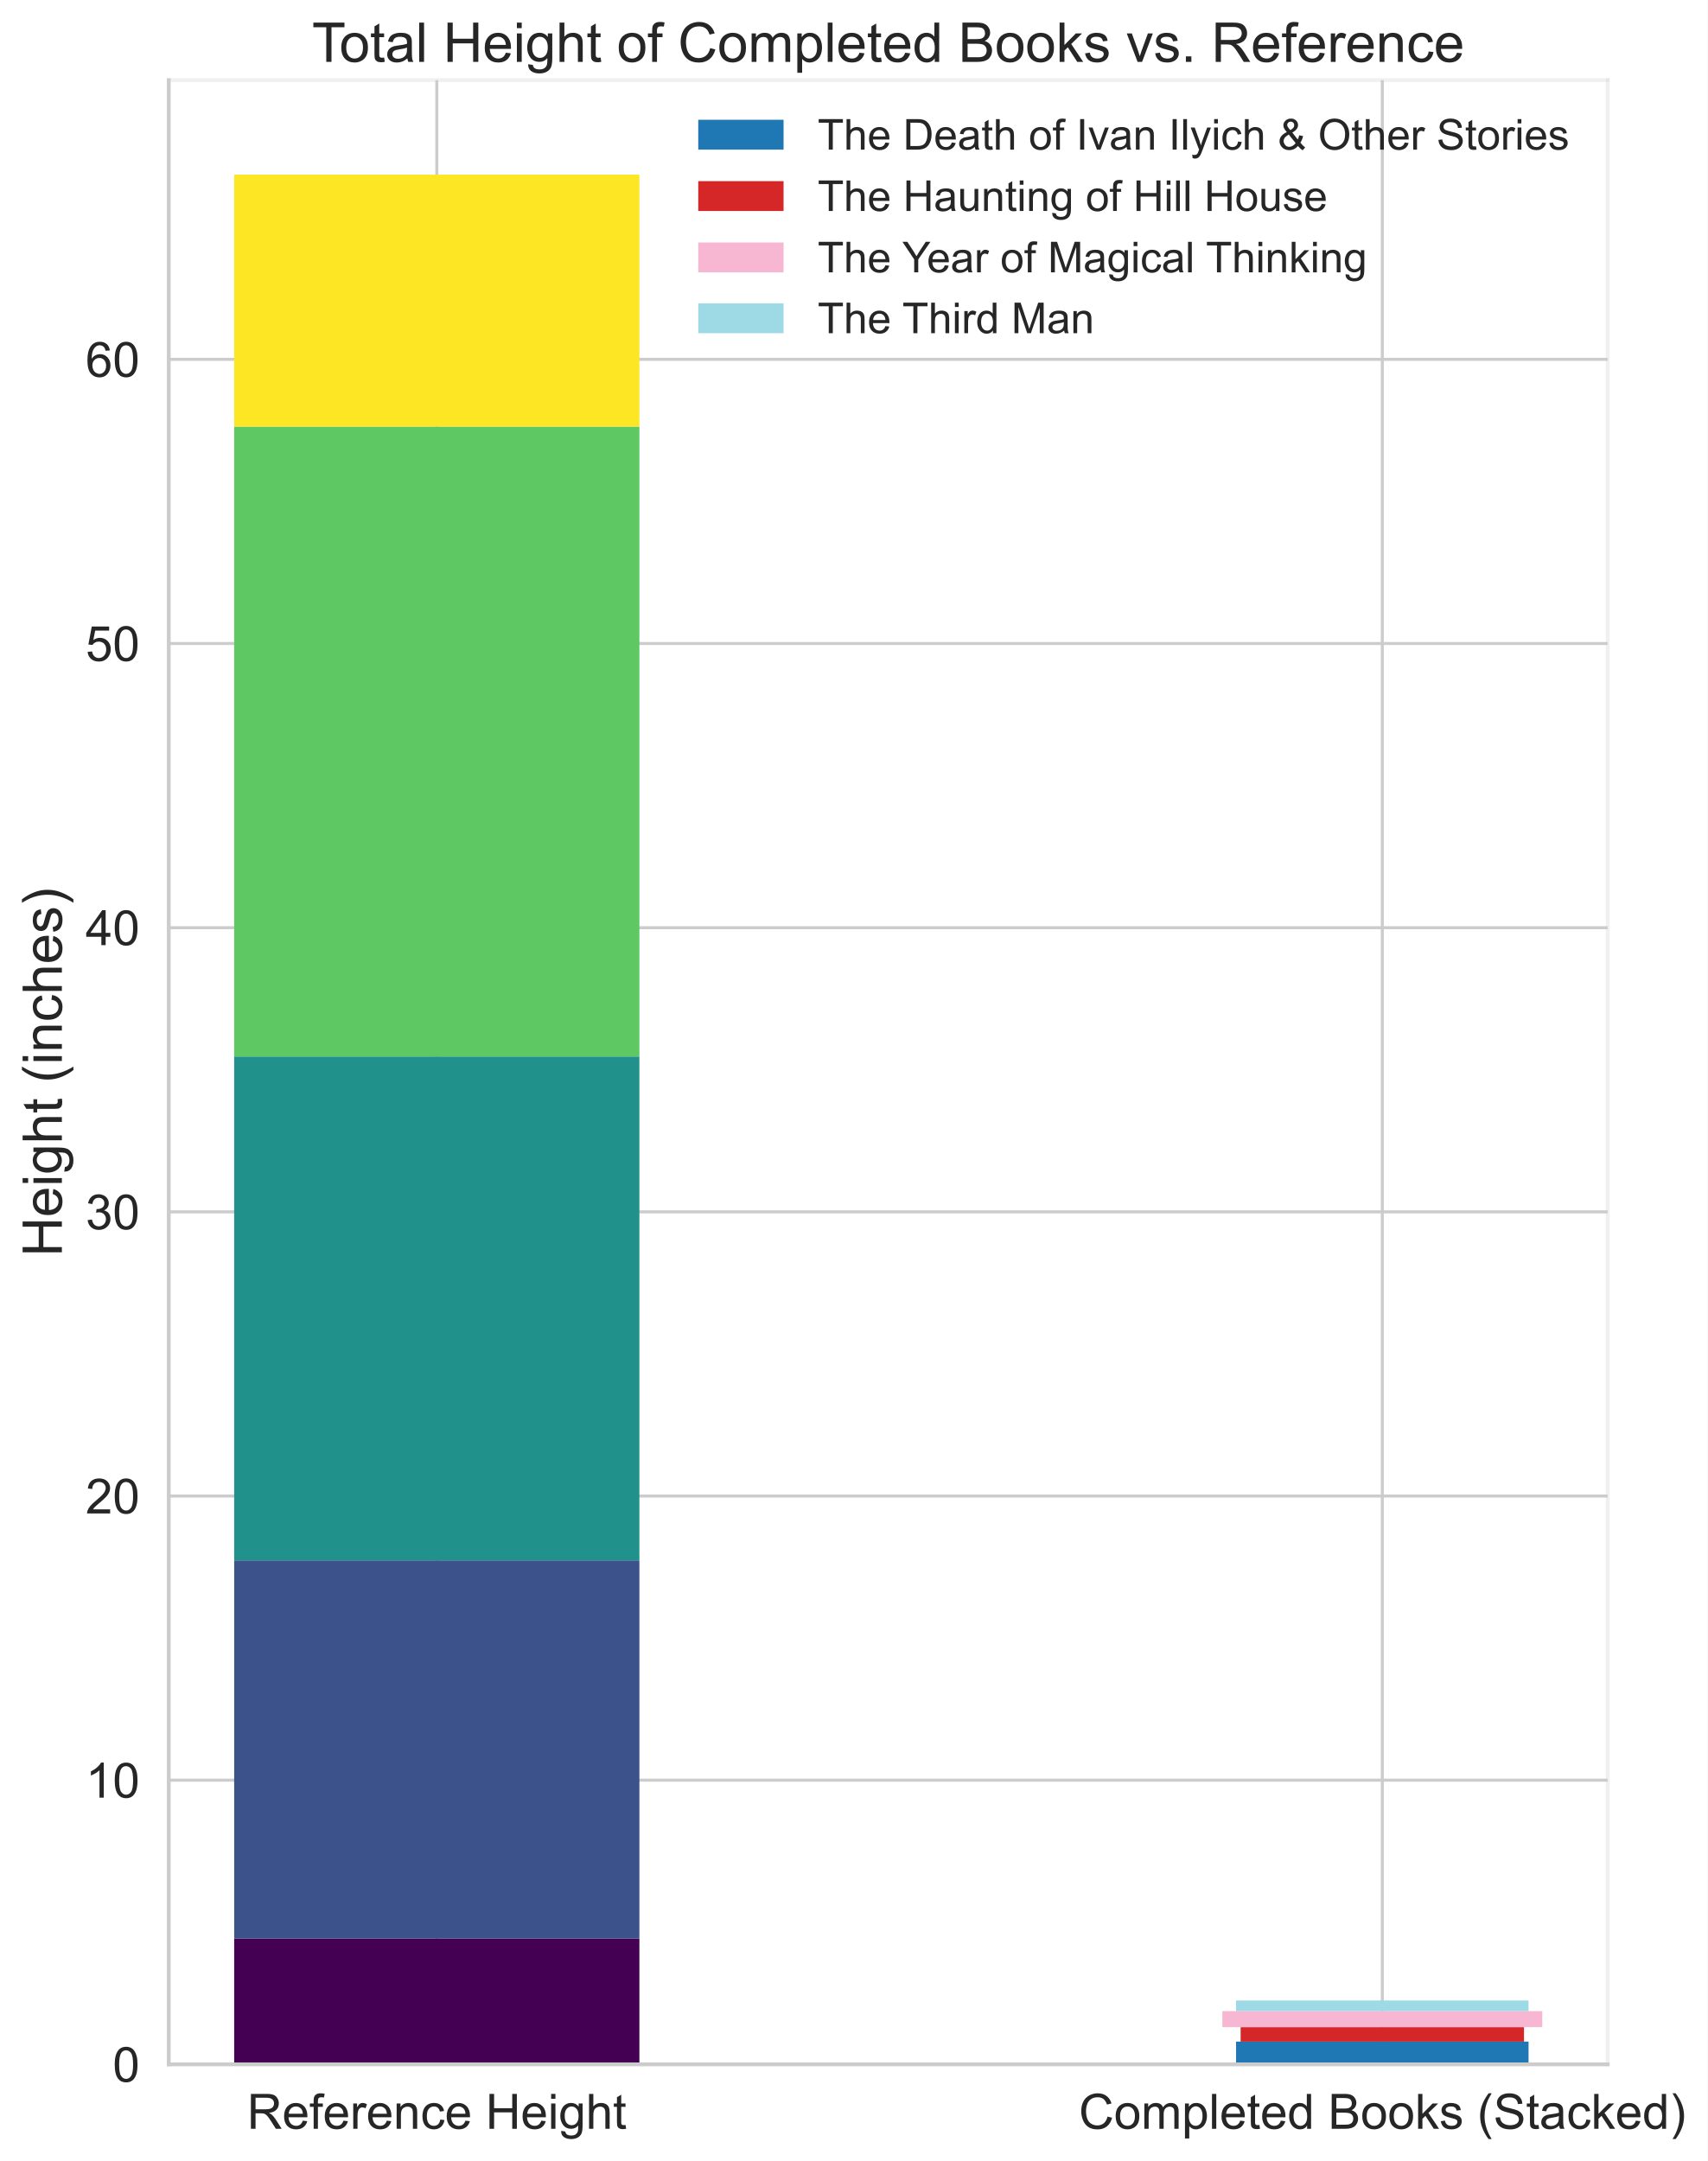
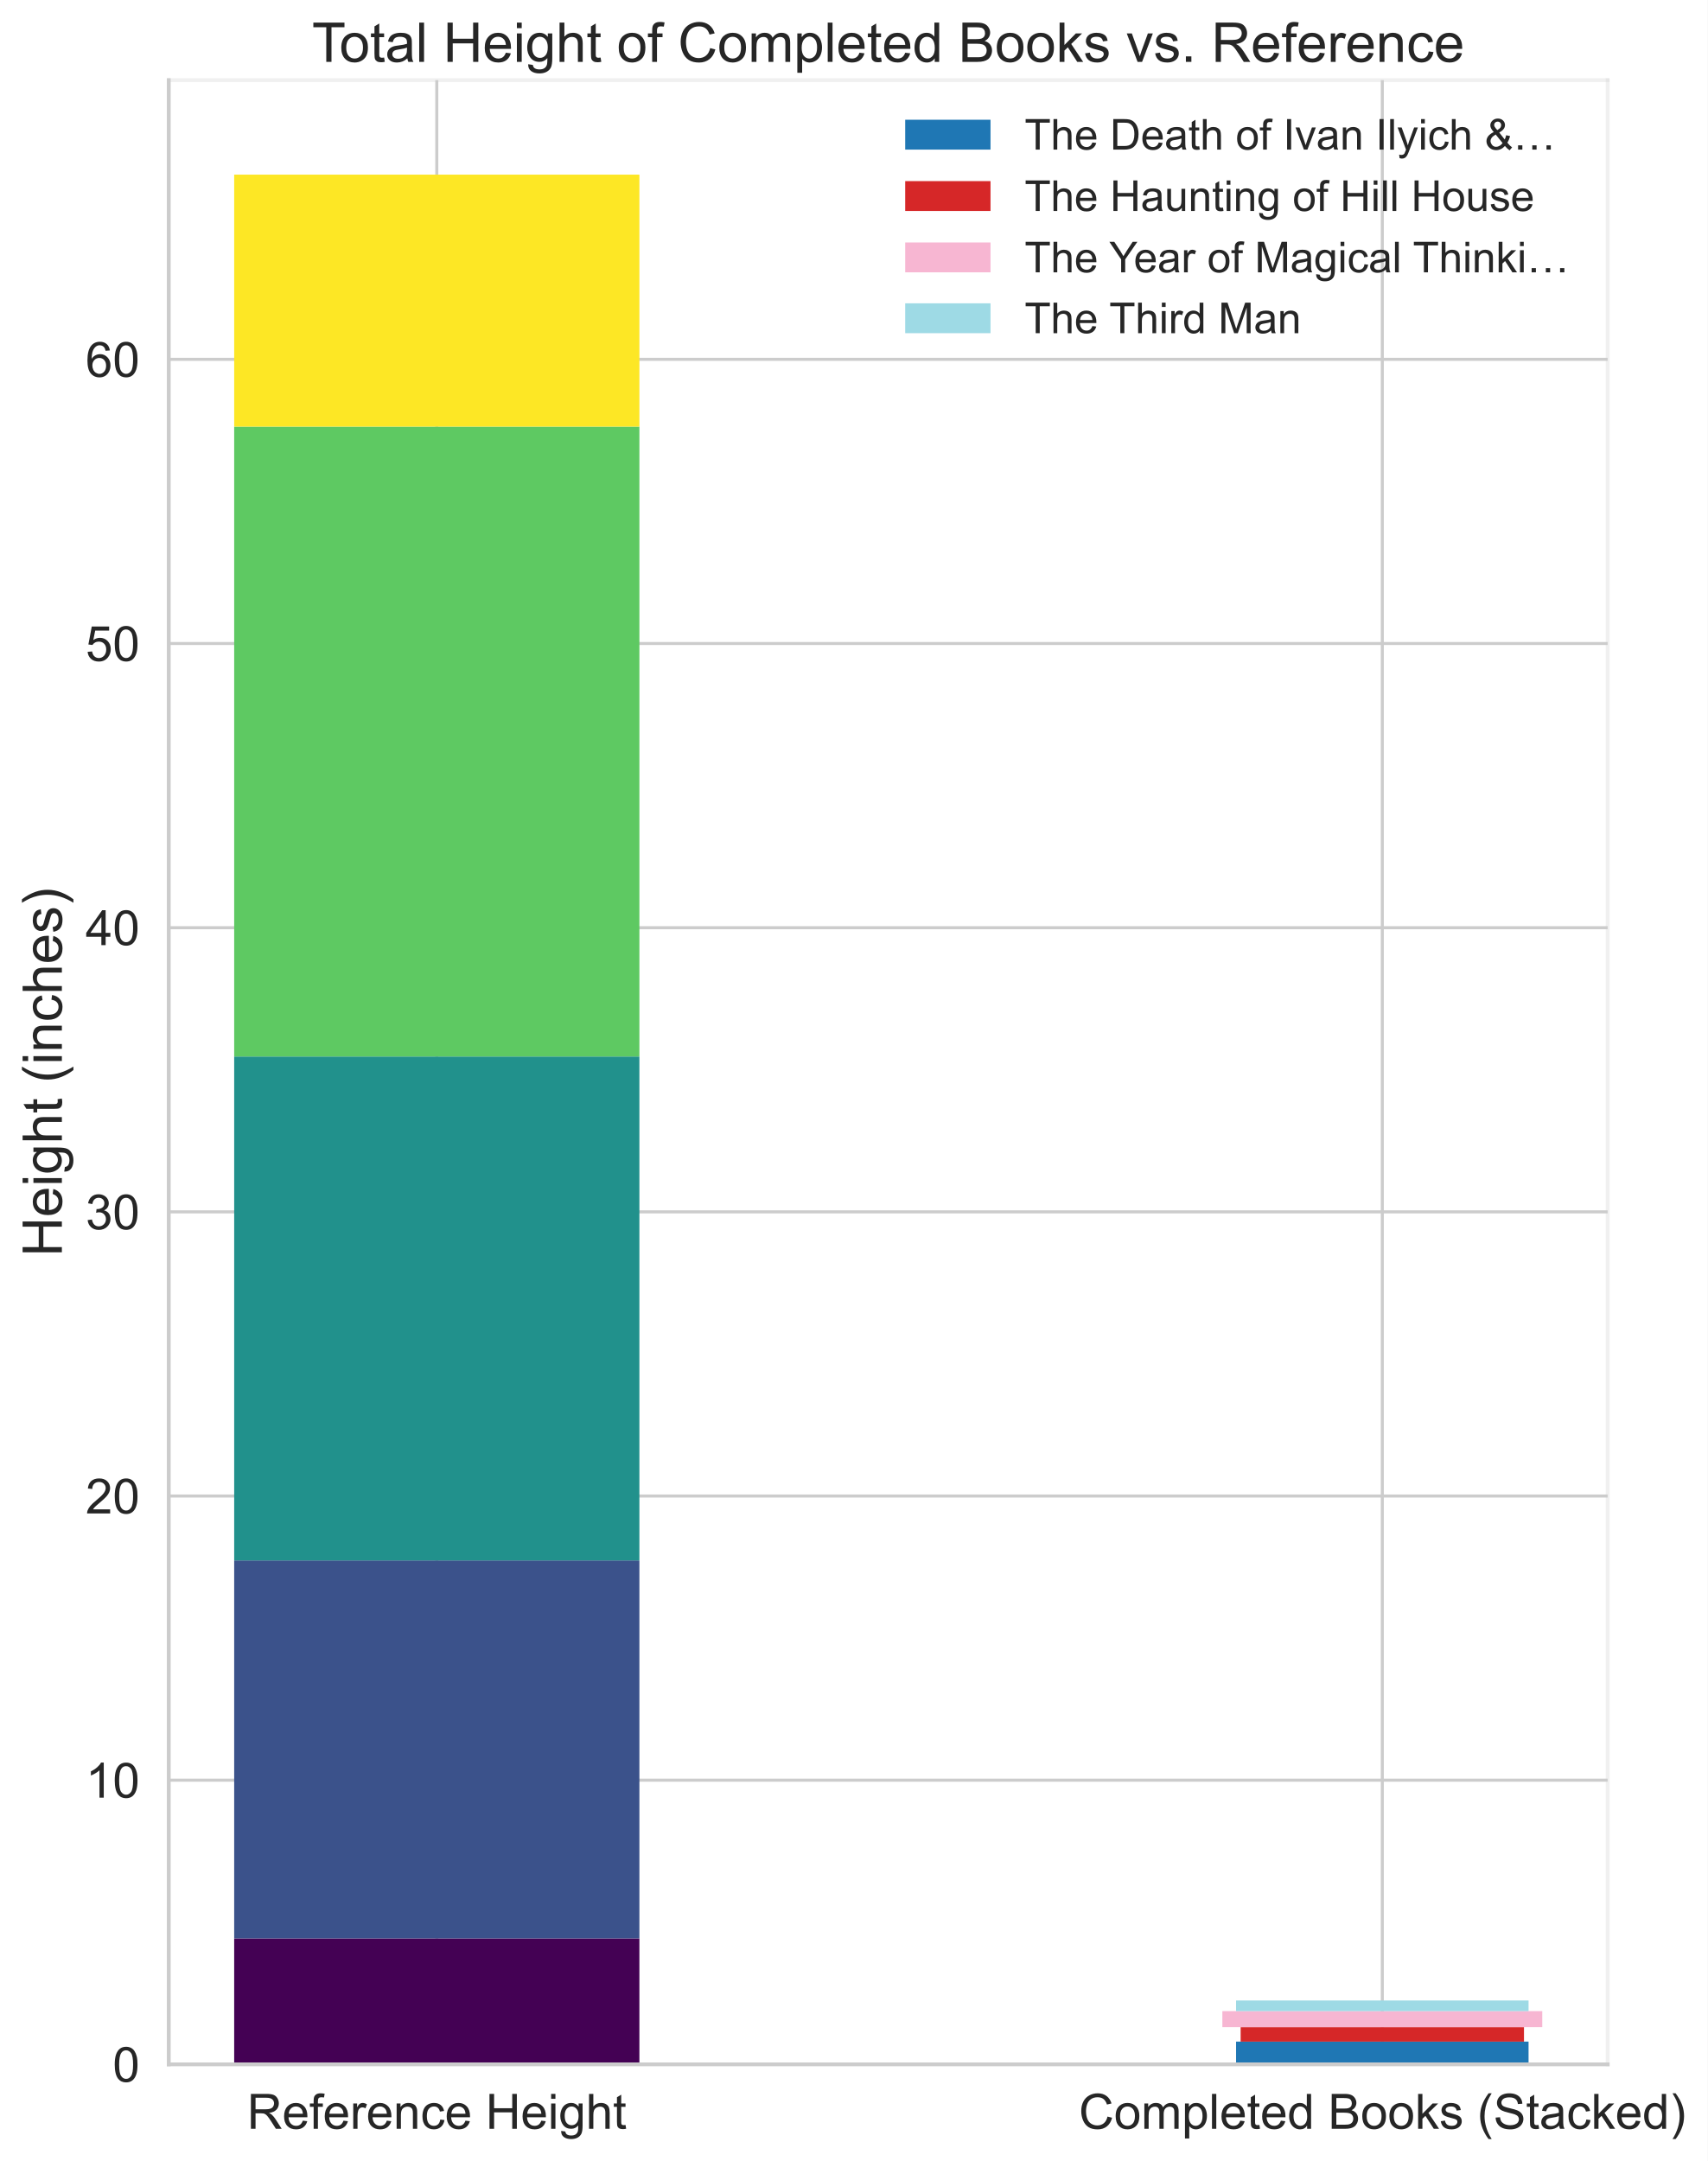
<svg xmlns="http://www.w3.org/2000/svg" xmlns:xlink="http://www.w3.org/1999/xlink" width="560.44pt" height="709.171pt" viewBox="0 0 560.44 709.171" version="1.1">
  <defs>
    <style type="text/css">*{stroke-linejoin: round; stroke-linecap: butt}</style>
  </defs>
  <g id="figure_1">
    <g id="patch_1">
      <path d="M 0 709.171  L 560.44 709.171  L 560.44 0  L 0 0  z " style="fill: #ffffff" />
    </g>
    <g id="axes_1">
      <g id="patch_2">
        <path d="M 55.387 677.456  L 527.602 677.456  L 527.602 26.303  L 55.387 26.303  z " style="fill: #ffffff" />
      </g>
      <g id="matplotlib.axis_1">
        <g id="xtick_1">
          <g id="line2d_1">
-             <path d="M 143.344 677.456  L 143.344 26.303  " clip-path="url(#p55c5a03fe9)" style="fill: none; stroke: #cccccc; stroke-linecap: round" />
+             <path d="M 143.344 677.456  L 143.344 26.303  " clip-path="url(#p94b8602468)" style="fill: none; stroke: #cccccc; stroke-linecap: round" />
          </g>
          <g id="text_1">
            <g style="fill: #262626" transform="translate(81.09024 698.6034) scale(0.16 -0.16)">
              <defs>
                <path id="ArialMT-52" d="M 503 0  L 503 4581  L 2534 4581  Q 3147 4581 3465 4457  Q 3784 4334 3975 4021  Q 4166 3709 4166 3331  Q 4166 2844 3850 2509  Q 3534 2175 2875 2084  Q 3116 1969 3241 1856  Q 3506 1613 3744 1247  L 4541 0  L 3778 0  L 3172 953  Q 2906 1366 2734 1584  Q 2563 1803 2427 1890  Q 2291 1978 2150 2013  Q 2047 2034 1813 2034  L 1109 2034  L 1109 0  L 503 0  z M 1109 2559  L 2413 2559  Q 2828 2559 3062 2645  Q 3297 2731 3419 2920  Q 3541 3109 3541 3331  Q 3541 3656 3305 3865  Q 3069 4075 2559 4075  L 1109 4075  L 1109 2559  z " transform="scale(0.015625)" />
                <path id="ArialMT-65" d="M 2694 1069  L 3275 997  Q 3138 488 2766 206  Q 2394 -75 1816 -75  Q 1088 -75 661 373  Q 234 822 234 1631  Q 234 2469 665 2931  Q 1097 3394 1784 3394  Q 2450 3394 2872 2941  Q 3294 2488 3294 1666  Q 3294 1616 3291 1516  L 816 1516  Q 847 969 1125 678  Q 1403 388 1819 388  Q 2128 388 2347 550  Q 2566 713 2694 1069  z M 847 1978  L 2700 1978  Q 2663 2397 2488 2606  Q 2219 2931 1791 2931  Q 1403 2931 1139 2672  Q 875 2413 847 1978  z " transform="scale(0.015625)" />
                <path id="ArialMT-66" d="M 556 0  L 556 2881  L 59 2881  L 59 3319  L 556 3319  L 556 3672  Q 556 4006 616 4169  Q 697 4388 901 4523  Q 1106 4659 1475 4659  Q 1713 4659 2000 4603  L 1916 4113  Q 1741 4144 1584 4144  Q 1328 4144 1222 4034  Q 1116 3925 1116 3625  L 1116 3319  L 1763 3319  L 1763 2881  L 1116 2881  L 1116 0  L 556 0  z " transform="scale(0.015625)" />
                <path id="ArialMT-72" d="M 416 0  L 416 3319  L 922 3319  L 922 2816  Q 1116 3169 1280 3281  Q 1444 3394 1641 3394  Q 1925 3394 2219 3213  L 2025 2691  Q 1819 2813 1613 2813  Q 1428 2813 1281 2702  Q 1134 2591 1072 2394  Q 978 2094 978 1738  L 978 0  L 416 0  z " transform="scale(0.015625)" />
                <path id="ArialMT-6e" d="M 422 0  L 422 3319  L 928 3319  L 928 2847  Q 1294 3394 1984 3394  Q 2284 3394 2536 3286  Q 2788 3178 2913 3003  Q 3038 2828 3088 2588  Q 3119 2431 3119 2041  L 3119 0  L 2556 0  L 2556 2019  Q 2556 2363 2490 2533  Q 2425 2703 2258 2804  Q 2091 2906 1866 2906  Q 1506 2906 1245 2678  Q 984 2450 984 1813  L 984 0  L 422 0  z " transform="scale(0.015625)" />
                <path id="ArialMT-63" d="M 2588 1216  L 3141 1144  Q 3050 572 2676 248  Q 2303 -75 1759 -75  Q 1078 -75 664 370  Q 250 816 250 1647  Q 250 2184 428 2587  Q 606 2991 970 3192  Q 1334 3394 1763 3394  Q 2303 3394 2647 3120  Q 2991 2847 3088 2344  L 2541 2259  Q 2463 2594 2264 2762  Q 2066 2931 1784 2931  Q 1359 2931 1093 2626  Q 828 2322 828 1663  Q 828 994 1084 691  Q 1341 388 1753 388  Q 2084 388 2306 591  Q 2528 794 2588 1216  z " transform="scale(0.015625)" />
                <path id="ArialMT-20" transform="scale(0.015625)" />
                <path id="ArialMT-48" d="M 513 0  L 513 4581  L 1119 4581  L 1119 2700  L 3500 2700  L 3500 4581  L 4106 4581  L 4106 0  L 3500 0  L 3500 2159  L 1119 2159  L 1119 0  L 513 0  z " transform="scale(0.015625)" />
                <path id="ArialMT-69" d="M 425 3934  L 425 4581  L 988 4581  L 988 3934  L 425 3934  z M 425 0  L 425 3319  L 988 3319  L 988 0  L 425 0  z " transform="scale(0.015625)" />
                <path id="ArialMT-67" d="M 319 -275  L 866 -356  Q 900 -609 1056 -725  Q 1266 -881 1628 -881  Q 2019 -881 2231 -725  Q 2444 -569 2519 -288  Q 2563 -116 2559 434  Q 2191 0 1641 0  Q 956 0 581 494  Q 206 988 206 1678  Q 206 2153 378 2554  Q 550 2956 876 3175  Q 1203 3394 1644 3394  Q 2231 3394 2613 2919  L 2613 3319  L 3131 3319  L 3131 450  Q 3131 -325 2973 -648  Q 2816 -972 2473 -1159  Q 2131 -1347 1631 -1347  Q 1038 -1347 672 -1080  Q 306 -813 319 -275  z M 784 1719  Q 784 1066 1043 766  Q 1303 466 1694 466  Q 2081 466 2343 764  Q 2606 1063 2606 1700  Q 2606 2309 2336 2618  Q 2066 2928 1684 2928  Q 1309 2928 1046 2623  Q 784 2319 784 1719  z " transform="scale(0.015625)" />
                <path id="ArialMT-68" d="M 422 0  L 422 4581  L 984 4581  L 984 2938  Q 1378 3394 1978 3394  Q 2347 3394 2619 3248  Q 2891 3103 3008 2847  Q 3125 2591 3125 2103  L 3125 0  L 2563 0  L 2563 2103  Q 2563 2525 2380 2717  Q 2197 2909 1863 2909  Q 1613 2909 1392 2779  Q 1172 2650 1078 2428  Q 984 2206 984 1816  L 984 0  L 422 0  z " transform="scale(0.015625)" />
                <path id="ArialMT-74" d="M 1650 503  L 1731 6  Q 1494 -44 1306 -44  Q 1000 -44 831 53  Q 663 150 594 308  Q 525 466 525 972  L 525 2881  L 113 2881  L 113 3319  L 525 3319  L 525 4141  L 1084 4478  L 1084 3319  L 1650 3319  L 1650 2881  L 1084 2881  L 1084 941  Q 1084 700 1114 631  Q 1144 563 1211 522  Q 1278 481 1403 481  Q 1497 481 1650 503  z " transform="scale(0.015625)" />
              </defs>
              <use xlink:href="#ArialMT-52" />
              <use xlink:href="#ArialMT-65" x="72.217" />
              <use xlink:href="#ArialMT-66" x="127.832" />
              <use xlink:href="#ArialMT-65" x="155.615" />
              <use xlink:href="#ArialMT-72" x="211.23" />
              <use xlink:href="#ArialMT-65" x="244.531" />
              <use xlink:href="#ArialMT-6e" x="300.146" />
              <use xlink:href="#ArialMT-63" x="355.762" />
              <use xlink:href="#ArialMT-65" x="405.762" />
              <use xlink:href="#ArialMT-20" x="461.377" />
              <use xlink:href="#ArialMT-48" x="489.16" />
              <use xlink:href="#ArialMT-65" x="561.377" />
              <use xlink:href="#ArialMT-69" x="616.992" />
              <use xlink:href="#ArialMT-67" x="639.209" />
              <use xlink:href="#ArialMT-68" x="694.824" />
              <use xlink:href="#ArialMT-74" x="750.439" />
            </g>
          </g>
        </g>
        <g id="xtick_2">
          <g id="line2d_2">
-             <path d="M 453.644 677.456  L 453.644 26.303  " clip-path="url(#p55c5a03fe9)" style="fill: none; stroke: #cccccc; stroke-linecap: round" />
+             <path d="M 453.644 677.456  L 453.644 26.303  " clip-path="url(#p94b8602468)" style="fill: none; stroke: #cccccc; stroke-linecap: round" />
          </g>
          <g id="text_2">
            <g style="fill: #262626" transform="translate(354.0474 698.6034) scale(0.16 -0.16)">
              <defs>
                <path id="ArialMT-43" d="M 3763 1606  L 4369 1453  Q 4178 706 3683 314  Q 3188 -78 2472 -78  Q 1731 -78 1267 223  Q 803 525 561 1097  Q 319 1669 319 2325  Q 319 3041 592 3573  Q 866 4106 1370 4382  Q 1875 4659 2481 4659  Q 3169 4659 3637 4309  Q 4106 3959 4291 3325  L 3694 3184  Q 3534 3684 3231 3912  Q 2928 4141 2469 4141  Q 1941 4141 1586 3887  Q 1231 3634 1087 3207  Q 944 2781 944 2328  Q 944 1744 1114 1308  Q 1284 872 1643 656  Q 2003 441 2422 441  Q 2931 441 3284 734  Q 3638 1028 3763 1606  z " transform="scale(0.015625)" />
                <path id="ArialMT-6f" d="M 213 1659  Q 213 2581 725 3025  Q 1153 3394 1769 3394  Q 2453 3394 2887 2945  Q 3322 2497 3322 1706  Q 3322 1066 3130 698  Q 2938 331 2570 128  Q 2203 -75 1769 -75  Q 1072 -75 642 372  Q 213 819 213 1659  z M 791 1659  Q 791 1022 1069 705  Q 1347 388 1769 388  Q 2188 388 2466 706  Q 2744 1025 2744 1678  Q 2744 2294 2464 2611  Q 2184 2928 1769 2928  Q 1347 2928 1069 2612  Q 791 2297 791 1659  z " transform="scale(0.015625)" />
                <path id="ArialMT-6d" d="M 422 0  L 422 3319  L 925 3319  L 925 2853  Q 1081 3097 1340 3245  Q 1600 3394 1931 3394  Q 2300 3394 2536 3241  Q 2772 3088 2869 2813  Q 3263 3394 3894 3394  Q 4388 3394 4653 3120  Q 4919 2847 4919 2278  L 4919 0  L 4359 0  L 4359 2091  Q 4359 2428 4304 2576  Q 4250 2725 4106 2815  Q 3963 2906 3769 2906  Q 3419 2906 3187 2673  Q 2956 2441 2956 1928  L 2956 0  L 2394 0  L 2394 2156  Q 2394 2531 2256 2718  Q 2119 2906 1806 2906  Q 1569 2906 1367 2781  Q 1166 2656 1075 2415  Q 984 2175 984 1722  L 984 0  L 422 0  z " transform="scale(0.015625)" />
                <path id="ArialMT-70" d="M 422 -1272  L 422 3319  L 934 3319  L 934 2888  Q 1116 3141 1344 3267  Q 1572 3394 1897 3394  Q 2322 3394 2647 3175  Q 2972 2956 3137 2557  Q 3303 2159 3303 1684  Q 3303 1175 3120 767  Q 2938 359 2589 142  Q 2241 -75 1856 -75  Q 1575 -75 1351 44  Q 1128 163 984 344  L 984 -1272  L 422 -1272  z M 931 1641  Q 931 1000 1190 694  Q 1450 388 1819 388  Q 2194 388 2461 705  Q 2728 1022 2728 1688  Q 2728 2322 2467 2637  Q 2206 2953 1844 2953  Q 1484 2953 1207 2617  Q 931 2281 931 1641  z " transform="scale(0.015625)" />
                <path id="ArialMT-6c" d="M 409 0  L 409 4581  L 972 4581  L 972 0  L 409 0  z " transform="scale(0.015625)" />
                <path id="ArialMT-64" d="M 2575 0  L 2575 419  Q 2259 -75 1647 -75  Q 1250 -75 917 144  Q 584 363 401 755  Q 219 1147 219 1656  Q 219 2153 384 2558  Q 550 2963 881 3178  Q 1213 3394 1622 3394  Q 1922 3394 2156 3267  Q 2391 3141 2538 2938  L 2538 4581  L 3097 4581  L 3097 0  L 2575 0  z M 797 1656  Q 797 1019 1065 703  Q 1334 388 1700 388  Q 2069 388 2326 689  Q 2584 991 2584 1609  Q 2584 2291 2321 2609  Q 2059 2928 1675 2928  Q 1300 2928 1048 2622  Q 797 2316 797 1656  z " transform="scale(0.015625)" />
                <path id="ArialMT-42" d="M 469 0  L 469 4581  L 2188 4581  Q 2713 4581 3030 4442  Q 3347 4303 3526 4014  Q 3706 3725 3706 3409  Q 3706 3116 3547 2856  Q 3388 2597 3066 2438  Q 3481 2316 3704 2022  Q 3928 1728 3928 1328  Q 3928 1006 3792 729  Q 3656 453 3456 303  Q 3256 153 2954 76  Q 2653 0 2216 0  L 469 0  z M 1075 2656  L 2066 2656  Q 2469 2656 2644 2709  Q 2875 2778 2992 2937  Q 3109 3097 3109 3338  Q 3109 3566 3000 3739  Q 2891 3913 2687 3977  Q 2484 4041 1991 4041  L 1075 4041  L 1075 2656  z M 1075 541  L 2216 541  Q 2509 541 2628 563  Q 2838 600 2978 687  Q 3119 775 3209 942  Q 3300 1109 3300 1328  Q 3300 1584 3169 1773  Q 3038 1963 2805 2039  Q 2572 2116 2134 2116  L 1075 2116  L 1075 541  z " transform="scale(0.015625)" />
                <path id="ArialMT-6b" d="M 425 0  L 425 4581  L 988 4581  L 988 1969  L 2319 3319  L 3047 3319  L 1778 2088  L 3175 0  L 2481 0  L 1384 1697  L 988 1316  L 988 0  L 425 0  z " transform="scale(0.015625)" />
                <path id="ArialMT-73" d="M 197 991  L 753 1078  Q 800 744 1014 566  Q 1228 388 1613 388  Q 2000 388 2187 545  Q 2375 703 2375 916  Q 2375 1106 2209 1216  Q 2094 1291 1634 1406  Q 1016 1563 777 1677  Q 538 1791 414 1992  Q 291 2194 291 2438  Q 291 2659 392 2848  Q 494 3038 669 3163  Q 800 3259 1026 3326  Q 1253 3394 1513 3394  Q 1903 3394 2198 3281  Q 2494 3169 2634 2976  Q 2775 2784 2828 2463  L 2278 2388  Q 2241 2644 2061 2787  Q 1881 2931 1553 2931  Q 1166 2931 1000 2803  Q 834 2675 834 2503  Q 834 2394 903 2306  Q 972 2216 1119 2156  Q 1203 2125 1616 2013  Q 2213 1853 2448 1751  Q 2684 1650 2818 1456  Q 2953 1263 2953 975  Q 2953 694 2789 445  Q 2625 197 2315 61  Q 2006 -75 1616 -75  Q 969 -75 630 194  Q 291 463 197 991  z " transform="scale(0.015625)" />
                <path id="ArialMT-28" d="M 1497 -1347  Q 1031 -759 709 28  Q 388 816 388 1659  Q 388 2403 628 3084  Q 909 3875 1497 4659  L 1900 4659  Q 1522 4009 1400 3731  Q 1209 3300 1100 2831  Q 966 2247 966 1656  Q 966 153 1900 -1347  L 1497 -1347  z " transform="scale(0.015625)" />
                <path id="ArialMT-53" d="M 288 1472  L 859 1522  Q 900 1178 1048 958  Q 1197 738 1509 602  Q 1822 466 2213 466  Q 2559 466 2825 569  Q 3091 672 3220 851  Q 3350 1031 3350 1244  Q 3350 1459 3225 1620  Q 3100 1781 2813 1891  Q 2628 1963 1997 2114  Q 1366 2266 1113 2400  Q 784 2572 623 2826  Q 463 3081 463 3397  Q 463 3744 659 4045  Q 856 4347 1234 4503  Q 1613 4659 2075 4659  Q 2584 4659 2973 4495  Q 3363 4331 3572 4012  Q 3781 3694 3797 3291  L 3216 3247  Q 3169 3681 2898 3903  Q 2628 4125 2100 4125  Q 1550 4125 1298 3923  Q 1047 3722 1047 3438  Q 1047 3191 1225 3031  Q 1400 2872 2139 2705  Q 2878 2538 3153 2413  Q 3553 2228 3743 1945  Q 3934 1663 3934 1294  Q 3934 928 3725 604  Q 3516 281 3123 101  Q 2731 -78 2241 -78  Q 1619 -78 1198 103  Q 778 284 539 648  Q 300 1013 288 1472  z " transform="scale(0.015625)" />
                <path id="ArialMT-61" d="M 2588 409  Q 2275 144 1986 34  Q 1697 -75 1366 -75  Q 819 -75 525 192  Q 231 459 231 875  Q 231 1119 342 1320  Q 453 1522 633 1644  Q 813 1766 1038 1828  Q 1203 1872 1538 1913  Q 2219 1994 2541 2106  Q 2544 2222 2544 2253  Q 2544 2597 2384 2738  Q 2169 2928 1744 2928  Q 1347 2928 1158 2789  Q 969 2650 878 2297  L 328 2372  Q 403 2725 575 2942  Q 747 3159 1072 3276  Q 1397 3394 1825 3394  Q 2250 3394 2515 3294  Q 2781 3194 2906 3042  Q 3031 2891 3081 2659  Q 3109 2516 3109 2141  L 3109 1391  Q 3109 606 3145 398  Q 3181 191 3288 0  L 2700 0  Q 2613 175 2588 409  z M 2541 1666  Q 2234 1541 1622 1453  Q 1275 1403 1131 1340  Q 988 1278 909 1158  Q 831 1038 831 891  Q 831 666 1001 516  Q 1172 366 1500 366  Q 1825 366 2078 508  Q 2331 650 2450 897  Q 2541 1088 2541 1459  L 2541 1666  z " transform="scale(0.015625)" />
                <path id="ArialMT-29" d="M 791 -1347  L 388 -1347  Q 1322 153 1322 1656  Q 1322 2244 1188 2822  Q 1081 3291 891 3722  Q 769 4003 388 4659  L 791 4659  Q 1378 3875 1659 3084  Q 1900 2403 1900 1659  Q 1900 816 1576 28  Q 1253 -759 791 -1347  z " transform="scale(0.015625)" />
              </defs>
              <use xlink:href="#ArialMT-43" />
              <use xlink:href="#ArialMT-6f" x="72.217" />
              <use xlink:href="#ArialMT-6d" x="127.832" />
              <use xlink:href="#ArialMT-70" x="211.133" />
              <use xlink:href="#ArialMT-6c" x="266.748" />
              <use xlink:href="#ArialMT-65" x="288.965" />
              <use xlink:href="#ArialMT-74" x="344.58" />
              <use xlink:href="#ArialMT-65" x="372.363" />
              <use xlink:href="#ArialMT-64" x="427.979" />
              <use xlink:href="#ArialMT-20" x="483.594" />
              <use xlink:href="#ArialMT-42" x="511.377" />
              <use xlink:href="#ArialMT-6f" x="578.076" />
              <use xlink:href="#ArialMT-6f" x="633.691" />
              <use xlink:href="#ArialMT-6b" x="689.307" />
              <use xlink:href="#ArialMT-73" x="739.307" />
              <use xlink:href="#ArialMT-20" x="789.307" />
              <use xlink:href="#ArialMT-28" x="817.09" />
              <use xlink:href="#ArialMT-53" x="850.391" />
              <use xlink:href="#ArialMT-74" x="917.09" />
              <use xlink:href="#ArialMT-61" x="944.873" />
              <use xlink:href="#ArialMT-63" x="1000.488" />
              <use xlink:href="#ArialMT-6b" x="1050.488" />
              <use xlink:href="#ArialMT-65" x="1100.488" />
              <use xlink:href="#ArialMT-64" x="1156.104" />
              <use xlink:href="#ArialMT-29" x="1211.719" />
            </g>
          </g>
        </g>
      </g>
      <g id="matplotlib.axis_2">
        <g id="ytick_1">
          <g id="line2d_3">
-             <path d="M 55.387 677.456  L 527.602 677.456  " clip-path="url(#p55c5a03fe9)" style="fill: none; stroke: #cccccc; stroke-linecap: round" />
+             <path d="M 55.387 677.456  L 527.602 677.456  " clip-path="url(#p94b8602468)" style="fill: none; stroke: #cccccc; stroke-linecap: round" />
          </g>
          <g id="text_3">
            <g style="fill: #262626" transform="translate(36.98938 683.1822) scale(0.16 -0.16)">
              <defs>
                <path id="ArialMT-30" d="M 266 2259  Q 266 3072 433 3567  Q 600 4063 929 4331  Q 1259 4600 1759 4600  Q 2128 4600 2406 4451  Q 2684 4303 2865 4023  Q 3047 3744 3150 3342  Q 3253 2941 3253 2259  Q 3253 1453 3087 958  Q 2922 463 2592 192  Q 2263 -78 1759 -78  Q 1097 -78 719 397  Q 266 969 266 2259  z M 844 2259  Q 844 1131 1108 757  Q 1372 384 1759 384  Q 2147 384 2411 759  Q 2675 1134 2675 2259  Q 2675 3391 2411 3762  Q 2147 4134 1753 4134  Q 1366 4134 1134 3806  Q 844 3388 844 2259  z " transform="scale(0.015625)" />
              </defs>
              <use xlink:href="#ArialMT-30" />
            </g>
          </g>
        </g>
        <g id="ytick_2">
          <g id="line2d_4">
-             <path d="M 55.387 584.201  L 527.602 584.201  " clip-path="url(#p55c5a03fe9)" style="fill: none; stroke: #cccccc; stroke-linecap: round" />
+             <path d="M 55.387 584.201  L 527.602 584.201  " clip-path="url(#p94b8602468)" style="fill: none; stroke: #cccccc; stroke-linecap: round" />
          </g>
          <g id="text_4">
            <g style="fill: #262626" transform="translate(28.09188 589.9273) scale(0.16 -0.16)">
              <defs>
                <path id="ArialMT-31" d="M 2384 0  L 1822 0  L 1822 3584  Q 1619 3391 1289 3197  Q 959 3003 697 2906  L 697 3450  Q 1169 3672 1522 3987  Q 1875 4303 2022 4600  L 2384 4600  L 2384 0  z " transform="scale(0.015625)" />
              </defs>
              <use xlink:href="#ArialMT-31" />
              <use xlink:href="#ArialMT-30" x="55.615" />
            </g>
          </g>
        </g>
        <g id="ytick_3">
          <g id="line2d_5">
-             <path d="M 55.387 490.946  L 527.602 490.946  " clip-path="url(#p55c5a03fe9)" style="fill: none; stroke: #cccccc; stroke-linecap: round" />
+             <path d="M 55.387 490.946  L 527.602 490.946  " clip-path="url(#p94b8602468)" style="fill: none; stroke: #cccccc; stroke-linecap: round" />
          </g>
          <g id="text_5">
            <g style="fill: #262626" transform="translate(28.09188 496.6723) scale(0.16 -0.16)">
              <defs>
                <path id="ArialMT-32" d="M 3222 541  L 3222 0  L 194 0  Q 188 203 259 391  Q 375 700 629 1000  Q 884 1300 1366 1694  Q 2113 2306 2375 2664  Q 2638 3022 2638 3341  Q 2638 3675 2398 3904  Q 2159 4134 1775 4134  Q 1369 4134 1125 3890  Q 881 3647 878 3216  L 300 3275  Q 359 3922 746 4261  Q 1134 4600 1788 4600  Q 2447 4600 2831 4234  Q 3216 3869 3216 3328  Q 3216 3053 3103 2787  Q 2991 2522 2730 2228  Q 2469 1934 1863 1422  Q 1356 997 1212 845  Q 1069 694 975 541  L 3222 541  z " transform="scale(0.015625)" />
              </defs>
              <use xlink:href="#ArialMT-32" />
              <use xlink:href="#ArialMT-30" x="55.615" />
            </g>
          </g>
        </g>
        <g id="ytick_4">
          <g id="line2d_6">
-             <path d="M 55.387 397.691  L 527.602 397.691  " clip-path="url(#p55c5a03fe9)" style="fill: none; stroke: #cccccc; stroke-linecap: round" />
+             <path d="M 55.387 397.691  L 527.602 397.691  " clip-path="url(#p94b8602468)" style="fill: none; stroke: #cccccc; stroke-linecap: round" />
          </g>
          <g id="text_6">
            <g style="fill: #262626" transform="translate(28.09188 403.4174) scale(0.16 -0.16)">
              <defs>
                <path id="ArialMT-33" d="M 269 1209  L 831 1284  Q 928 806 1161 595  Q 1394 384 1728 384  Q 2125 384 2398 659  Q 2672 934 2672 1341  Q 2672 1728 2419 1979  Q 2166 2231 1775 2231  Q 1616 2231 1378 2169  L 1441 2663  Q 1497 2656 1531 2656  Q 1891 2656 2178 2843  Q 2466 3031 2466 3422  Q 2466 3731 2256 3934  Q 2047 4138 1716 4138  Q 1388 4138 1169 3931  Q 950 3725 888 3313  L 325 3413  Q 428 3978 793 4289  Q 1159 4600 1703 4600  Q 2078 4600 2393 4439  Q 2709 4278 2876 4000  Q 3044 3722 3044 3409  Q 3044 3113 2884 2869  Q 2725 2625 2413 2481  Q 2819 2388 3044 2092  Q 3269 1797 3269 1353  Q 3269 753 2831 336  Q 2394 -81 1725 -81  Q 1122 -81 723 278  Q 325 638 269 1209  z " transform="scale(0.015625)" />
              </defs>
              <use xlink:href="#ArialMT-33" />
              <use xlink:href="#ArialMT-30" x="55.615" />
            </g>
          </g>
        </g>
        <g id="ytick_5">
          <g id="line2d_7">
-             <path d="M 55.387 304.436  L 527.602 304.436  " clip-path="url(#p55c5a03fe9)" style="fill: none; stroke: #cccccc; stroke-linecap: round" />
+             <path d="M 55.387 304.436  L 527.602 304.436  " clip-path="url(#p94b8602468)" style="fill: none; stroke: #cccccc; stroke-linecap: round" />
          </g>
          <g id="text_7">
            <g style="fill: #262626" transform="translate(28.09188 310.1625) scale(0.16 -0.16)">
              <defs>
                <path id="ArialMT-34" d="M 2069 0  L 2069 1097  L 81 1097  L 81 1613  L 2172 4581  L 2631 4581  L 2631 1613  L 3250 1613  L 3250 1097  L 2631 1097  L 2631 0  L 2069 0  z M 2069 1613  L 2069 3678  L 634 1613  L 2069 1613  z " transform="scale(0.015625)" />
              </defs>
              <use xlink:href="#ArialMT-34" />
              <use xlink:href="#ArialMT-30" x="55.615" />
            </g>
          </g>
        </g>
        <g id="ytick_6">
          <g id="line2d_8">
-             <path d="M 55.387 211.181  L 527.602 211.181  " clip-path="url(#p55c5a03fe9)" style="fill: none; stroke: #cccccc; stroke-linecap: round" />
+             <path d="M 55.387 211.181  L 527.602 211.181  " clip-path="url(#p94b8602468)" style="fill: none; stroke: #cccccc; stroke-linecap: round" />
          </g>
          <g id="text_8">
            <g style="fill: #262626" transform="translate(28.09188 216.9076) scale(0.16 -0.16)">
              <defs>
                <path id="ArialMT-35" d="M 266 1200  L 856 1250  Q 922 819 1161 601  Q 1400 384 1738 384  Q 2144 384 2425 690  Q 2706 997 2706 1503  Q 2706 1984 2436 2262  Q 2166 2541 1728 2541  Q 1456 2541 1237 2417  Q 1019 2294 894 2097  L 366 2166  L 809 4519  L 3088 4519  L 3088 3981  L 1259 3981  L 1013 2750  Q 1425 3038 1878 3038  Q 2478 3038 2890 2622  Q 3303 2206 3303 1553  Q 3303 931 2941 478  Q 2500 -78 1738 -78  Q 1113 -78 717 272  Q 322 622 266 1200  z " transform="scale(0.015625)" />
              </defs>
              <use xlink:href="#ArialMT-35" />
              <use xlink:href="#ArialMT-30" x="55.615" />
            </g>
          </g>
        </g>
        <g id="ytick_7">
          <g id="line2d_9">
-             <path d="M 55.387 117.926  L 527.602 117.926  " clip-path="url(#p55c5a03fe9)" style="fill: none; stroke: #cccccc; stroke-linecap: round" />
+             <path d="M 55.387 117.926  L 527.602 117.926  " clip-path="url(#p94b8602468)" style="fill: none; stroke: #cccccc; stroke-linecap: round" />
          </g>
          <g id="text_9">
            <g style="fill: #262626" transform="translate(28.09188 123.6526) scale(0.16 -0.16)">
              <defs>
                <path id="ArialMT-36" d="M 3184 3459  L 2625 3416  Q 2550 3747 2413 3897  Q 2184 4138 1850 4138  Q 1581 4138 1378 3988  Q 1113 3794 959 3422  Q 806 3050 800 2363  Q 1003 2672 1297 2822  Q 1591 2972 1913 2972  Q 2475 2972 2870 2558  Q 3266 2144 3266 1488  Q 3266 1056 3080 686  Q 2894 316 2569 119  Q 2244 -78 1831 -78  Q 1128 -78 684 439  Q 241 956 241 2144  Q 241 3472 731 4075  Q 1159 4600 1884 4600  Q 2425 4600 2770 4297  Q 3116 3994 3184 3459  z M 888 1484  Q 888 1194 1011 928  Q 1134 663 1356 523  Q 1578 384 1822 384  Q 2178 384 2434 671  Q 2691 959 2691 1453  Q 2691 1928 2437 2201  Q 2184 2475 1800 2475  Q 1419 2475 1153 2201  Q 888 1928 888 1484  z " transform="scale(0.015625)" />
              </defs>
              <use xlink:href="#ArialMT-36" />
              <use xlink:href="#ArialMT-30" x="55.615" />
            </g>
          </g>
        </g>
        <g id="text_10">
          <g style="fill: #262626" transform="translate(20.30344 412.4019) rotate(-90) scale(0.18 -0.18)">
            <use xlink:href="#ArialMT-48" />
            <use xlink:href="#ArialMT-65" x="72.217" />
            <use xlink:href="#ArialMT-69" x="127.832" />
            <use xlink:href="#ArialMT-67" x="150.049" />
            <use xlink:href="#ArialMT-68" x="205.664" />
            <use xlink:href="#ArialMT-74" x="261.279" />
            <use xlink:href="#ArialMT-20" x="289.062" />
            <use xlink:href="#ArialMT-28" x="316.846" />
            <use xlink:href="#ArialMT-69" x="350.146" />
            <use xlink:href="#ArialMT-6e" x="372.363" />
            <use xlink:href="#ArialMT-63" x="427.979" />
            <use xlink:href="#ArialMT-68" x="477.979" />
            <use xlink:href="#ArialMT-65" x="533.594" />
            <use xlink:href="#ArialMT-73" x="589.209" />
            <use xlink:href="#ArialMT-29" x="639.209" />
          </g>
        </g>
      </g>
      <g id="patch_3">
-         <path d="M 76.851 677.456  L 209.837 677.456  L 209.837 636.113  L 76.851 636.113  z " clip-path="url(#p55c5a03fe9)" style="fill: #440154" />
+         <path d="M 76.851 677.456  L 209.837 677.456  L 209.837 636.113  L 76.851 636.113  z " clip-path="url(#p94b8602468)" style="fill: #440154" />
      </g>
      <g id="patch_4">
-         <path d="M 76.851 636.113  L 209.837 636.113  L 209.837 512.084  L 76.851 512.084  z " clip-path="url(#p55c5a03fe9)" style="fill: #3b528b" />
+         <path d="M 76.851 636.113  L 209.837 636.113  L 209.837 512.084  L 76.851 512.084  z " clip-path="url(#p94b8602468)" style="fill: #3b528b" />
      </g>
      <g id="patch_5">
-         <path d="M 76.851 512.084  L 209.837 512.084  L 209.837 346.712  L 76.851 346.712  z " clip-path="url(#p55c5a03fe9)" style="fill: #21918c" />
+         <path d="M 76.851 512.084  L 209.837 512.084  L 209.837 346.712  L 76.851 346.712  z " clip-path="url(#p94b8602468)" style="fill: #21918c" />
      </g>
      <g id="patch_6">
-         <path d="M 76.851 346.712  L 209.837 346.712  L 209.837 139.997  L 76.851 139.997  z " clip-path="url(#p55c5a03fe9)" style="fill: #5ec962" />
+         <path d="M 76.851 346.712  L 209.837 346.712  L 209.837 139.997  L 76.851 139.997  z " clip-path="url(#p94b8602468)" style="fill: #5ec962" />
      </g>
      <g id="patch_7">
-         <path d="M 76.851 139.997  L 209.837 139.997  L 209.837 57.311  L 76.851 57.311  z " clip-path="url(#p55c5a03fe9)" style="fill: #fde725" />
+         <path d="M 76.851 139.997  L 209.837 139.997  L 209.837 57.311  L 76.851 57.311  z " clip-path="url(#p94b8602468)" style="fill: #fde725" />
      </g>
      <g id="patch_8">
-         <path d="M 405.649 677.456  L 501.638 677.456  L 501.638 669.996  L 405.649 669.996  z " clip-path="url(#p55c5a03fe9)" style="fill: #1f77b4" />
+         <path d="M 405.649 677.456  L 501.638 677.456  L 501.638 669.996  L 405.649 669.996  z " clip-path="url(#p94b8602468)" style="fill: #1f77b4" />
      </g>
      <g id="patch_9">
-         <path d="M 407.149 669.996  L 500.139 669.996  L 500.139 665.24  L 407.149 665.24  z " clip-path="url(#p55c5a03fe9)" style="fill: #d62728" />
+         <path d="M 407.149 669.996  L 500.139 669.996  L 500.139 665.24  L 407.149 665.24  z " clip-path="url(#p94b8602468)" style="fill: #d62728" />
      </g>
      <g id="patch_10">
-         <path d="M 401.149 665.24  L 506.138 665.24  L 506.138 659.989  L 401.149 659.989  z " clip-path="url(#p55c5a03fe9)" style="fill: #f7b6d2" />
+         <path d="M 401.149 665.24  L 506.138 665.24  L 506.138 659.989  L 401.149 659.989  z " clip-path="url(#p94b8602468)" style="fill: #f7b6d2" />
      </g>
      <g id="patch_11">
-         <path d="M 405.649 659.989  L 501.638 659.989  L 501.638 656.492  L 405.649 656.492  z " clip-path="url(#p55c5a03fe9)" style="fill: #9edae5" />
+         <path d="M 405.649 659.989  L 501.638 659.989  L 501.638 656.492  L 405.649 656.492  z " clip-path="url(#p94b8602468)" style="fill: #9edae5" />
      </g>
      <g id="patch_12">
        <path d="M 55.387 677.456  L 55.387 26.303  " style="fill: none; stroke: #cccccc; stroke-width: 1.25; stroke-linejoin: miter; stroke-linecap: square" />
      </g>
      <g id="patch_13">
        <path d="M 527.602 677.456  L 527.602 26.303  " style="fill: none; opacity: 0.3; stroke: #cccccc; stroke-width: 1.25; stroke-linejoin: miter; stroke-linecap: square" />
      </g>
      <g id="patch_14">
        <path d="M 55.387 677.456  L 527.602 677.456  " style="fill: none; stroke: #cccccc; stroke-width: 1.25; stroke-linejoin: miter; stroke-linecap: square" />
      </g>
      <g id="patch_15">
        <path d="M 55.387 26.303  L 527.602 26.303  " style="fill: none; opacity: 0.3; stroke: #cccccc; stroke-width: 1.25; stroke-linejoin: miter; stroke-linecap: square" />
      </g>
      <g id="text_11">
        <g style="fill: #262626" transform="translate(102.413 20.30344) scale(0.18 -0.18)">
          <defs>
            <path id="ArialMT-54" d="M 1659 0  L 1659 4041  L 150 4041  L 150 4581  L 3781 4581  L 3781 4041  L 2266 4041  L 2266 0  L 1659 0  z " transform="scale(0.015625)" />
            <path id="ArialMT-76" d="M 1344 0  L 81 3319  L 675 3319  L 1388 1331  Q 1503 1009 1600 663  Q 1675 925 1809 1294  L 2547 3319  L 3125 3319  L 1869 0  L 1344 0  z " transform="scale(0.015625)" />
            <path id="ArialMT-2e" d="M 581 0  L 581 641  L 1222 641  L 1222 0  L 581 0  z " transform="scale(0.015625)" />
          </defs>
          <use xlink:href="#ArialMT-54" />
          <use xlink:href="#ArialMT-6f" x="49.959" />
          <use xlink:href="#ArialMT-74" x="105.574" />
          <use xlink:href="#ArialMT-61" x="133.357" />
          <use xlink:href="#ArialMT-6c" x="188.973" />
          <use xlink:href="#ArialMT-20" x="211.189" />
          <use xlink:href="#ArialMT-48" x="238.973" />
          <use xlink:href="#ArialMT-65" x="311.189" />
          <use xlink:href="#ArialMT-69" x="366.805" />
          <use xlink:href="#ArialMT-67" x="389.021" />
          <use xlink:href="#ArialMT-68" x="444.637" />
          <use xlink:href="#ArialMT-74" x="500.252" />
          <use xlink:href="#ArialMT-20" x="528.035" />
          <use xlink:href="#ArialMT-6f" x="555.818" />
          <use xlink:href="#ArialMT-66" x="611.434" />
          <use xlink:href="#ArialMT-20" x="639.217" />
          <use xlink:href="#ArialMT-43" x="667" />
          <use xlink:href="#ArialMT-6f" x="739.217" />
          <use xlink:href="#ArialMT-6d" x="794.832" />
          <use xlink:href="#ArialMT-70" x="878.133" />
          <use xlink:href="#ArialMT-6c" x="933.748" />
          <use xlink:href="#ArialMT-65" x="955.965" />
          <use xlink:href="#ArialMT-74" x="1011.58" />
          <use xlink:href="#ArialMT-65" x="1039.363" />
          <use xlink:href="#ArialMT-64" x="1094.979" />
          <use xlink:href="#ArialMT-20" x="1150.594" />
          <use xlink:href="#ArialMT-42" x="1178.377" />
          <use xlink:href="#ArialMT-6f" x="1245.076" />
          <use xlink:href="#ArialMT-6f" x="1300.691" />
          <use xlink:href="#ArialMT-6b" x="1356.307" />
          <use xlink:href="#ArialMT-73" x="1406.307" />
          <use xlink:href="#ArialMT-20" x="1456.307" />
          <use xlink:href="#ArialMT-76" x="1484.09" />
          <use xlink:href="#ArialMT-73" x="1534.09" />
          <use xlink:href="#ArialMT-2e" x="1584.09" />
          <use xlink:href="#ArialMT-20" x="1611.873" />
          <use xlink:href="#ArialMT-52" x="1639.656" />
          <use xlink:href="#ArialMT-65" x="1711.873" />
          <use xlink:href="#ArialMT-66" x="1767.488" />
          <use xlink:href="#ArialMT-65" x="1795.271" />
          <use xlink:href="#ArialMT-72" x="1850.887" />
          <use xlink:href="#ArialMT-65" x="1884.188" />
          <use xlink:href="#ArialMT-6e" x="1939.803" />
          <use xlink:href="#ArialMT-63" x="1995.418" />
          <use xlink:href="#ArialMT-65" x="2045.418" />
        </g>
      </g>
      <g id="legend_1">
        <g id="patch_16">
-           <path d="M 229.149 49.104  L 257.149 49.104  L 257.149 39.304  L 229.149 39.304  z " style="fill: #1f77b4" />
+           <path d="M 297.064 49.095  L 325.064 49.095  L 325.064 39.295  L 297.064 39.295  z " style="fill: #1f77b4" />
        </g>
        <g id="text_12">
-           <g style="fill: #262626" transform="translate(268.3485 49.10375) scale(0.14 -0.14)">
+           <g style="fill: #262626" transform="translate(336.2639 49.095) scale(0.14 -0.14)">
            <defs>
              <path id="ArialMT-44" d="M 494 0  L 494 4581  L 2072 4581  Q 2606 4581 2888 4516  Q 3281 4425 3559 4188  Q 3922 3881 4101 3404  Q 4281 2928 4281 2316  Q 4281 1794 4159 1391  Q 4038 988 3847 723  Q 3656 459 3429 307  Q 3203 156 2883 78  Q 2563 0 2147 0  L 494 0  z M 1100 541  L 2078 541  Q 2531 541 2789 625  Q 3047 709 3200 863  Q 3416 1078 3536 1442  Q 3656 1806 3656 2325  Q 3656 3044 3420 3430  Q 3184 3816 2847 3947  Q 2603 4041 2063 4041  L 1100 4041  L 1100 541  z " transform="scale(0.015625)" />
              <path id="ArialMT-49" d="M 597 0  L 597 4581  L 1203 4581  L 1203 0  L 597 0  z " transform="scale(0.015625)" />
              <path id="ArialMT-79" d="M 397 -1278  L 334 -750  Q 519 -800 656 -800  Q 844 -800 956 -737  Q 1069 -675 1141 -563  Q 1194 -478 1313 -144  Q 1328 -97 1363 -6  L 103 3319  L 709 3319  L 1400 1397  Q 1534 1031 1641 628  Q 1738 1016 1872 1384  L 2581 3319  L 3144 3319  L 1881 -56  Q 1678 -603 1566 -809  Q 1416 -1088 1222 -1217  Q 1028 -1347 759 -1347  Q 597 -1347 397 -1278  z " transform="scale(0.015625)" />
              <path id="ArialMT-26" d="M 3041 541  Q 2763 231 2434 76  Q 2106 -78 1725 -78  Q 1022 -78 609 397  Q 275 784 275 1263  Q 275 1688 548 2030  Q 822 2372 1366 2631  Q 1056 2988 953 3209  Q 850 3431 850 3638  Q 850 4050 1173 4354  Q 1497 4659 1988 4659  Q 2456 4659 2754 4371  Q 3053 4084 3053 3681  Q 3053 3028 2188 2566  L 3009 1519  Q 3150 1794 3228 2156  L 3813 2031  Q 3663 1431 3406 1044  Q 3722 625 4122 341  L 3744 -106  Q 3403 113 3041 541  z M 1897 2928  Q 2263 3144 2370 3306  Q 2478 3469 2478 3666  Q 2478 3900 2329 4048  Q 2181 4197 1959 4197  Q 1731 4197 1579 4050  Q 1428 3903 1428 3691  Q 1428 3584 1483 3467  Q 1538 3350 1647 3219  L 1897 2928  z M 2688 984  L 1656 2263  Q 1200 1991 1040 1758  Q 881 1525 881 1297  Q 881 1019 1103 719  Q 1325 419 1731 419  Q 1984 419 2254 576  Q 2525 734 2688 984  z " transform="scale(0.015625)" />
-               <path id="ArialMT-4f" d="M 309 2231  Q 309 3372 921 4017  Q 1534 4663 2503 4663  Q 3138 4663 3647 4359  Q 4156 4056 4423 3514  Q 4691 2972 4691 2284  Q 4691 1588 4409 1038  Q 4128 488 3612 205  Q 3097 -78 2500 -78  Q 1853 -78 1343 234  Q 834 547 571 1087  Q 309 1628 309 2231  z M 934 2222  Q 934 1394 1379 917  Q 1825 441 2497 441  Q 3181 441 3623 922  Q 4066 1403 4066 2288  Q 4066 2847 3877 3264  Q 3688 3681 3323 3911  Q 2959 4141 2506 4141  Q 1863 4141 1398 3698  Q 934 3256 934 2222  z " transform="scale(0.015625)" />
+               <path id="ArialMT-2026" d="M 747 0  L 747 641  L 1388 641  L 1388 0  L 747 0  z M 2881 0  L 2881 641  L 3522 641  L 3522 0  L 2881 0  z M 5013 0  L 5013 641  L 5656 641  L 5656 0  L 5013 0  z " transform="scale(0.015625)" />
            </defs>
            <use xlink:href="#ArialMT-54" />
            <use xlink:href="#ArialMT-68" x="61.084" />
            <use xlink:href="#ArialMT-65" x="116.699" />
            <use xlink:href="#ArialMT-20" x="172.314" />
            <use xlink:href="#ArialMT-44" x="200.098" />
            <use xlink:href="#ArialMT-65" x="272.314" />
            <use xlink:href="#ArialMT-61" x="327.93" />
            <use xlink:href="#ArialMT-74" x="383.545" />
            <use xlink:href="#ArialMT-68" x="411.328" />
            <use xlink:href="#ArialMT-20" x="466.943" />
            <use xlink:href="#ArialMT-6f" x="494.727" />
            <use xlink:href="#ArialMT-66" x="550.342" />
            <use xlink:href="#ArialMT-20" x="578.125" />
            <use xlink:href="#ArialMT-49" x="605.908" />
            <use xlink:href="#ArialMT-76" x="633.691" />
            <use xlink:href="#ArialMT-61" x="683.691" />
            <use xlink:href="#ArialMT-6e" x="739.307" />
            <use xlink:href="#ArialMT-20" x="794.922" />
            <use xlink:href="#ArialMT-49" x="822.705" />
            <use xlink:href="#ArialMT-6c" x="850.488" />
            <use xlink:href="#ArialMT-79" x="872.705" />
            <use xlink:href="#ArialMT-69" x="922.705" />
            <use xlink:href="#ArialMT-63" x="944.922" />
            <use xlink:href="#ArialMT-68" x="994.922" />
            <use xlink:href="#ArialMT-20" x="1050.537" />
            <use xlink:href="#ArialMT-26" x="1078.32" />
-             <use xlink:href="#ArialMT-20" x="1145.02" />
-             <use xlink:href="#ArialMT-4f" x="1172.803" />
-             <use xlink:href="#ArialMT-74" x="1250.586" />
-             <use xlink:href="#ArialMT-68" x="1278.369" />
-             <use xlink:href="#ArialMT-65" x="1333.984" />
-             <use xlink:href="#ArialMT-72" x="1389.6" />
-             <use xlink:href="#ArialMT-20" x="1422.9" />
-             <use xlink:href="#ArialMT-53" x="1450.684" />
-             <use xlink:href="#ArialMT-74" x="1517.383" />
-             <use xlink:href="#ArialMT-6f" x="1545.166" />
-             <use xlink:href="#ArialMT-72" x="1600.781" />
-             <use xlink:href="#ArialMT-69" x="1634.082" />
-             <use xlink:href="#ArialMT-65" x="1656.299" />
-             <use xlink:href="#ArialMT-73" x="1711.914" />
+             <use xlink:href="#ArialMT-2026" x="1145.02" />
          </g>
        </g>
        <g id="patch_17">
-           <path d="M 229.149 69.242  L 257.149 69.242  L 257.149 59.442  L 229.149 59.442  z " style="fill: #d62728" />
+           <path d="M 297.064 69.233  L 325.064 69.233  L 325.064 59.433  L 297.064 59.433  z " style="fill: #d62728" />
        </g>
        <g id="text_13">
-           <g style="fill: #262626" transform="translate(268.3485 69.24187) scale(0.14 -0.14)">
+           <g style="fill: #262626" transform="translate(336.2639 69.23313) scale(0.14 -0.14)">
            <defs>
              <path id="ArialMT-75" d="M 2597 0  L 2597 488  Q 2209 -75 1544 -75  Q 1250 -75 995 37  Q 741 150 617 320  Q 494 491 444 738  Q 409 903 409 1263  L 409 3319  L 972 3319  L 972 1478  Q 972 1038 1006 884  Q 1059 663 1231 536  Q 1403 409 1656 409  Q 1909 409 2131 539  Q 2353 669 2445 892  Q 2538 1116 2538 1541  L 2538 3319  L 3100 3319  L 3100 0  L 2597 0  z " transform="scale(0.015625)" />
            </defs>
            <use xlink:href="#ArialMT-54" />
            <use xlink:href="#ArialMT-68" x="61.084" />
            <use xlink:href="#ArialMT-65" x="116.699" />
            <use xlink:href="#ArialMT-20" x="172.314" />
            <use xlink:href="#ArialMT-48" x="200.098" />
            <use xlink:href="#ArialMT-61" x="272.314" />
            <use xlink:href="#ArialMT-75" x="327.93" />
            <use xlink:href="#ArialMT-6e" x="383.545" />
            <use xlink:href="#ArialMT-74" x="439.16" />
            <use xlink:href="#ArialMT-69" x="466.943" />
            <use xlink:href="#ArialMT-6e" x="489.16" />
            <use xlink:href="#ArialMT-67" x="544.775" />
            <use xlink:href="#ArialMT-20" x="600.391" />
            <use xlink:href="#ArialMT-6f" x="628.174" />
            <use xlink:href="#ArialMT-66" x="683.789" />
            <use xlink:href="#ArialMT-20" x="711.572" />
            <use xlink:href="#ArialMT-48" x="739.355" />
            <use xlink:href="#ArialMT-69" x="811.572" />
            <use xlink:href="#ArialMT-6c" x="833.789" />
            <use xlink:href="#ArialMT-6c" x="856.006" />
            <use xlink:href="#ArialMT-20" x="878.223" />
            <use xlink:href="#ArialMT-48" x="906.006" />
            <use xlink:href="#ArialMT-6f" x="978.223" />
            <use xlink:href="#ArialMT-75" x="1033.838" />
            <use xlink:href="#ArialMT-73" x="1089.453" />
            <use xlink:href="#ArialMT-65" x="1139.453" />
          </g>
        </g>
        <g id="patch_18">
-           <path d="M 229.149 89.38  L 257.149 89.38  L 257.149 79.58  L 229.149 79.58  z " style="fill: #f7b6d2" />
+           <path d="M 297.064 89.371  L 325.064 89.371  L 325.064 79.571  L 297.064 79.571  z " style="fill: #f7b6d2" />
        </g>
        <g id="text_14">
-           <g style="fill: #262626" transform="translate(268.3485 89.38) scale(0.14 -0.14)">
+           <g style="fill: #262626" transform="translate(336.2639 89.37125) scale(0.14 -0.14)">
            <defs>
              <path id="ArialMT-59" d="M 1784 0  L 1784 1941  L 19 4581  L 756 4581  L 1659 3200  Q 1909 2813 2125 2425  Q 2331 2784 2625 3234  L 3513 4581  L 4219 4581  L 2391 1941  L 2391 0  L 1784 0  z " transform="scale(0.015625)" />
              <path id="ArialMT-4d" d="M 475 0  L 475 4581  L 1388 4581  L 2472 1338  Q 2622 884 2691 659  Q 2769 909 2934 1394  L 4031 4581  L 4847 4581  L 4847 0  L 4263 0  L 4263 3834  L 2931 0  L 2384 0  L 1059 3900  L 1059 0  L 475 0  z " transform="scale(0.015625)" />
            </defs>
            <use xlink:href="#ArialMT-54" />
            <use xlink:href="#ArialMT-68" x="61.084" />
            <use xlink:href="#ArialMT-65" x="116.699" />
            <use xlink:href="#ArialMT-20" x="172.314" />
            <use xlink:href="#ArialMT-59" x="198.348" />
            <use xlink:href="#ArialMT-65" x="255.922" />
            <use xlink:href="#ArialMT-61" x="311.537" />
            <use xlink:href="#ArialMT-72" x="367.152" />
            <use xlink:href="#ArialMT-20" x="400.453" />
            <use xlink:href="#ArialMT-6f" x="428.236" />
            <use xlink:href="#ArialMT-66" x="483.852" />
            <use xlink:href="#ArialMT-20" x="511.635" />
            <use xlink:href="#ArialMT-4d" x="539.418" />
            <use xlink:href="#ArialMT-61" x="622.719" />
            <use xlink:href="#ArialMT-67" x="678.334" />
            <use xlink:href="#ArialMT-69" x="733.949" />
            <use xlink:href="#ArialMT-63" x="756.166" />
            <use xlink:href="#ArialMT-61" x="806.166" />
            <use xlink:href="#ArialMT-6c" x="861.781" />
            <use xlink:href="#ArialMT-20" x="883.998" />
            <use xlink:href="#ArialMT-54" x="910.031" />
            <use xlink:href="#ArialMT-68" x="971.115" />
            <use xlink:href="#ArialMT-69" x="1026.73" />
            <use xlink:href="#ArialMT-6e" x="1048.947" />
            <use xlink:href="#ArialMT-6b" x="1104.562" />
            <use xlink:href="#ArialMT-69" x="1154.562" />
-             <use xlink:href="#ArialMT-6e" x="1176.779" />
-             <use xlink:href="#ArialMT-67" x="1232.395" />
+             <use xlink:href="#ArialMT-2026" x="1176.779" />
          </g>
        </g>
        <g id="patch_19">
-           <path d="M 229.149 109.347  L 257.149 109.347  L 257.149 99.547  L 229.149 99.547  z " style="fill: #9edae5" />
+           <path d="M 297.064 109.339  L 325.064 109.339  L 325.064 99.539  L 297.064 99.539  z " style="fill: #9edae5" />
        </g>
        <g id="text_15">
-           <g style="fill: #262626" transform="translate(268.3485 109.3475) scale(0.14 -0.14)">
+           <g style="fill: #262626" transform="translate(336.2639 109.3388) scale(0.14 -0.14)">
            <use xlink:href="#ArialMT-54" />
            <use xlink:href="#ArialMT-68" x="61.084" />
            <use xlink:href="#ArialMT-65" x="116.699" />
            <use xlink:href="#ArialMT-20" x="172.314" />
            <use xlink:href="#ArialMT-54" x="198.348" />
            <use xlink:href="#ArialMT-68" x="259.432" />
            <use xlink:href="#ArialMT-69" x="315.047" />
            <use xlink:href="#ArialMT-72" x="337.264" />
            <use xlink:href="#ArialMT-64" x="370.564" />
            <use xlink:href="#ArialMT-20" x="426.18" />
            <use xlink:href="#ArialMT-4d" x="453.963" />
            <use xlink:href="#ArialMT-61" x="537.264" />
            <use xlink:href="#ArialMT-6e" x="592.879" />
          </g>
        </g>
      </g>
    </g>
  </g>
  <defs>
-     <clipPath id="p55c5a03fe9">
+     <clipPath id="p94b8602468">
      <rect x="55.387" y="26.303" width="472.215" height="651.153" />
    </clipPath>
  </defs>
</svg>
